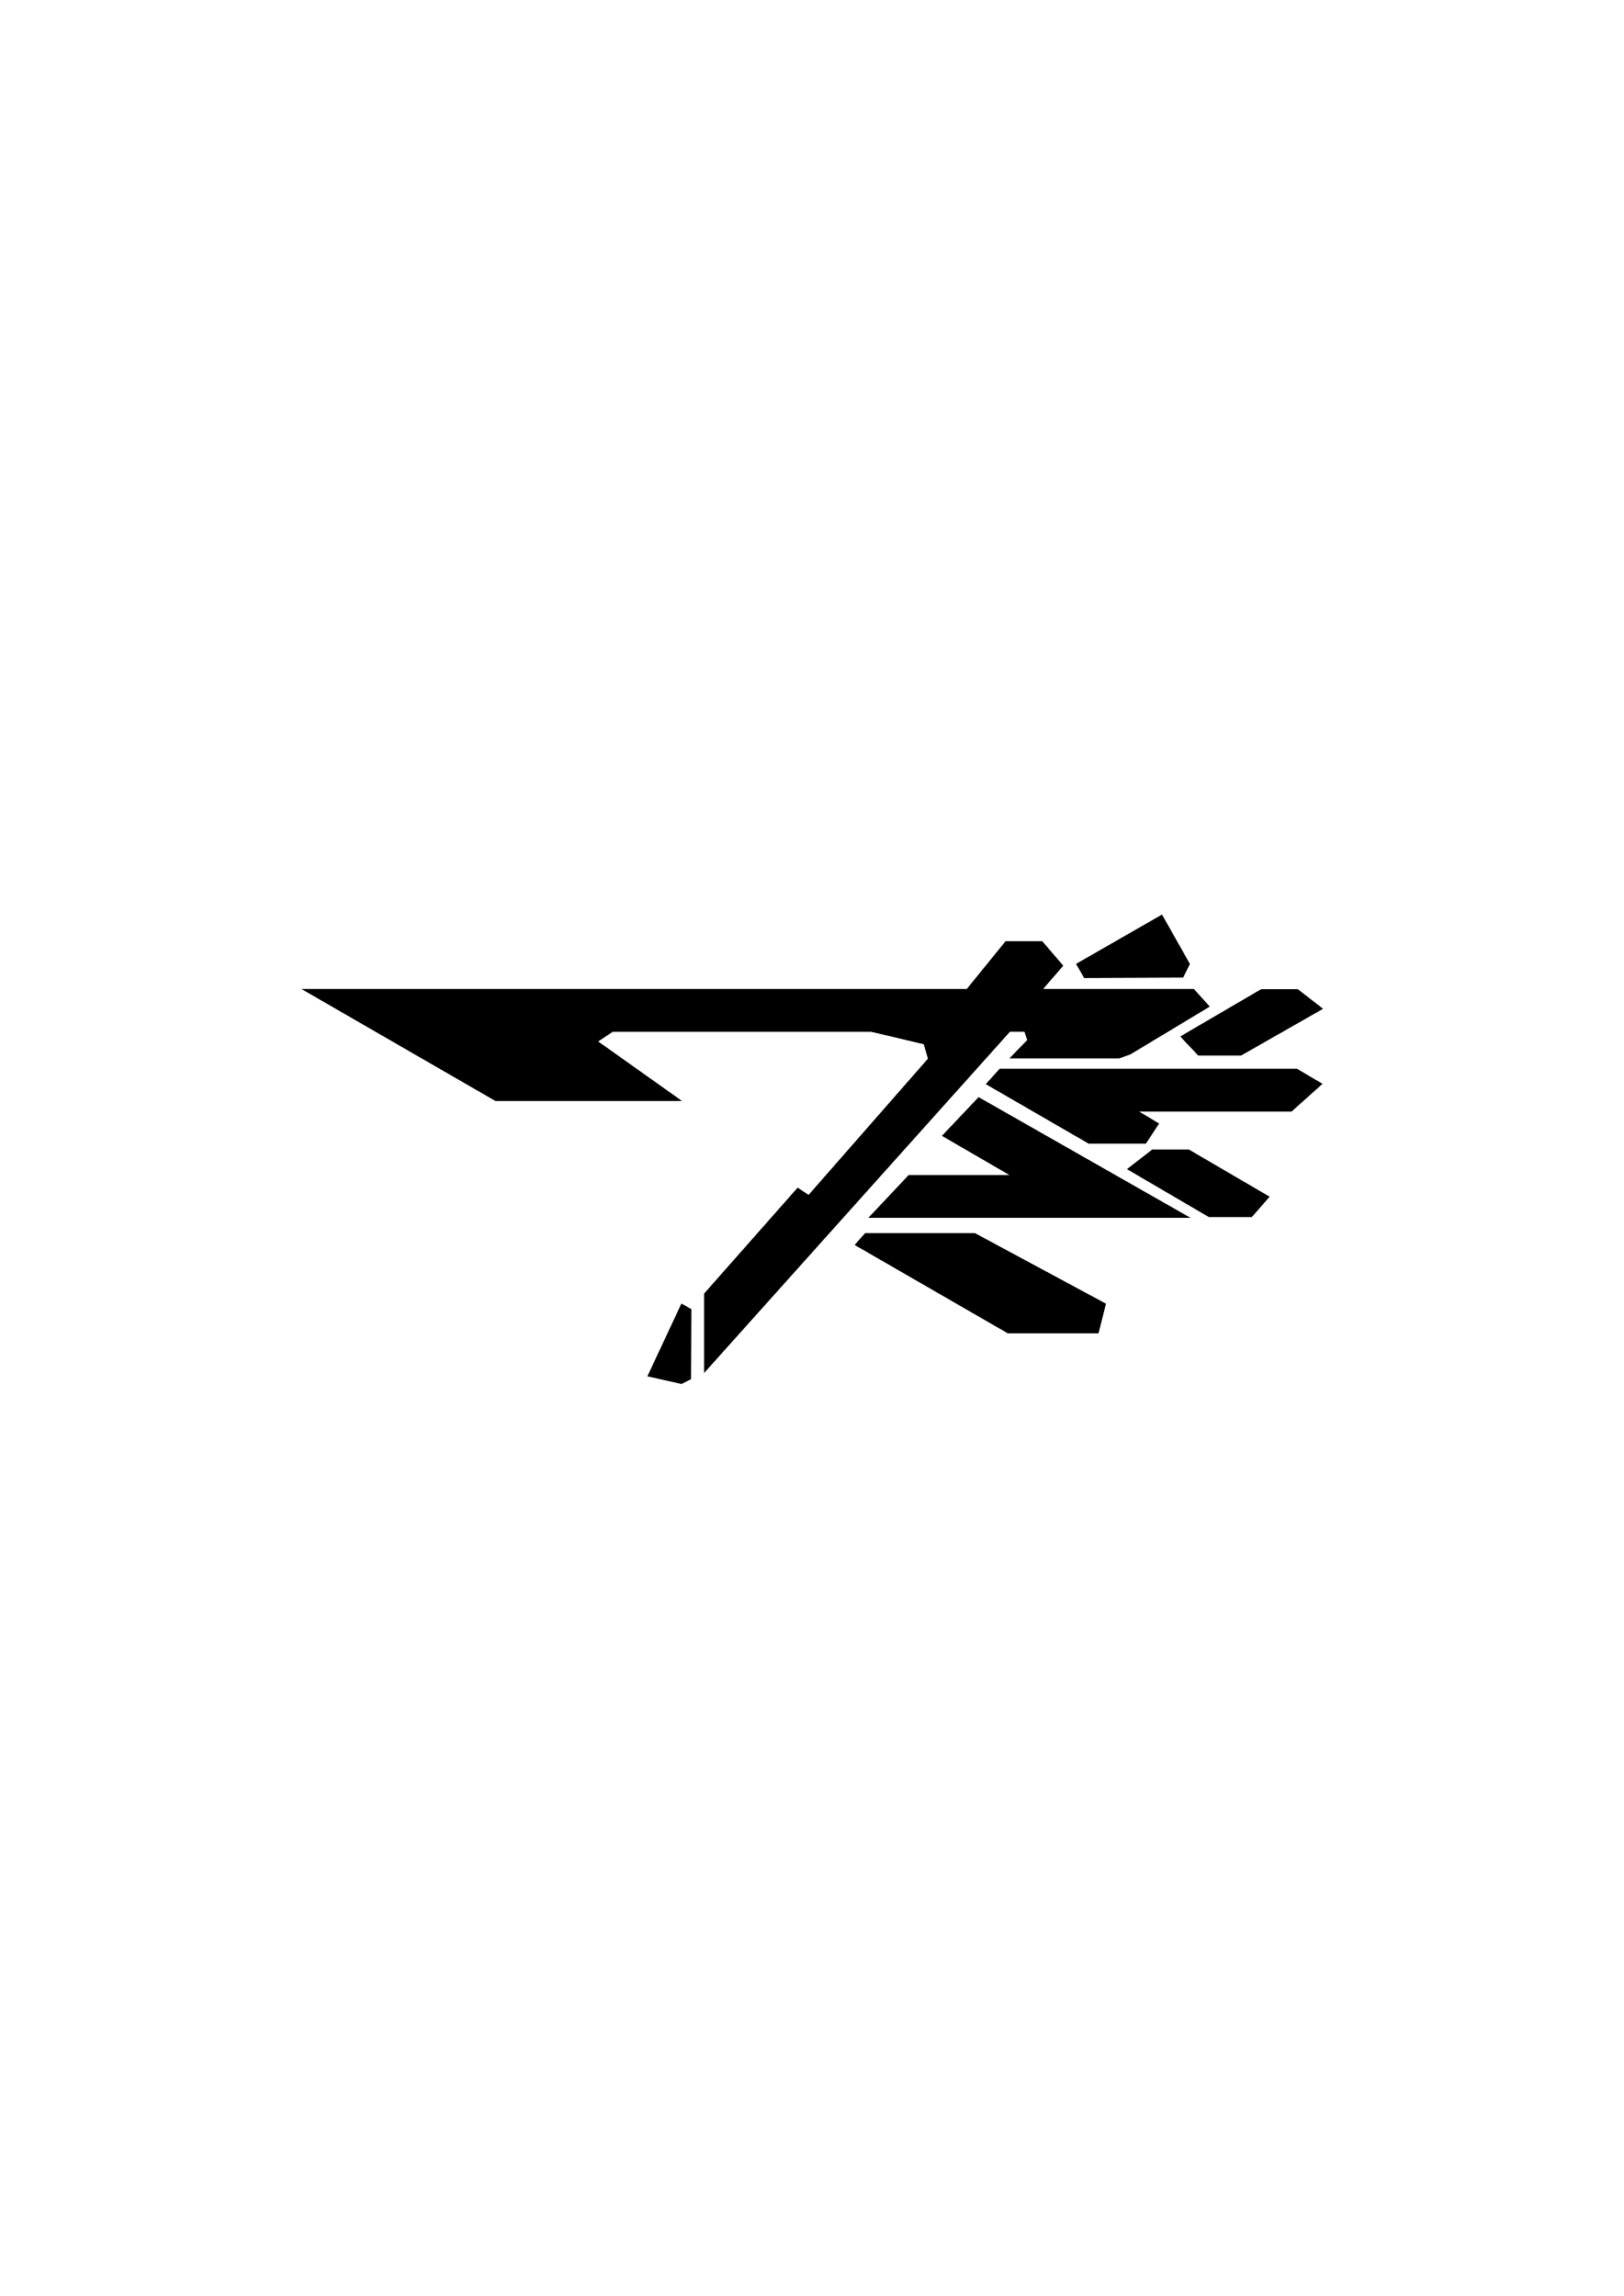
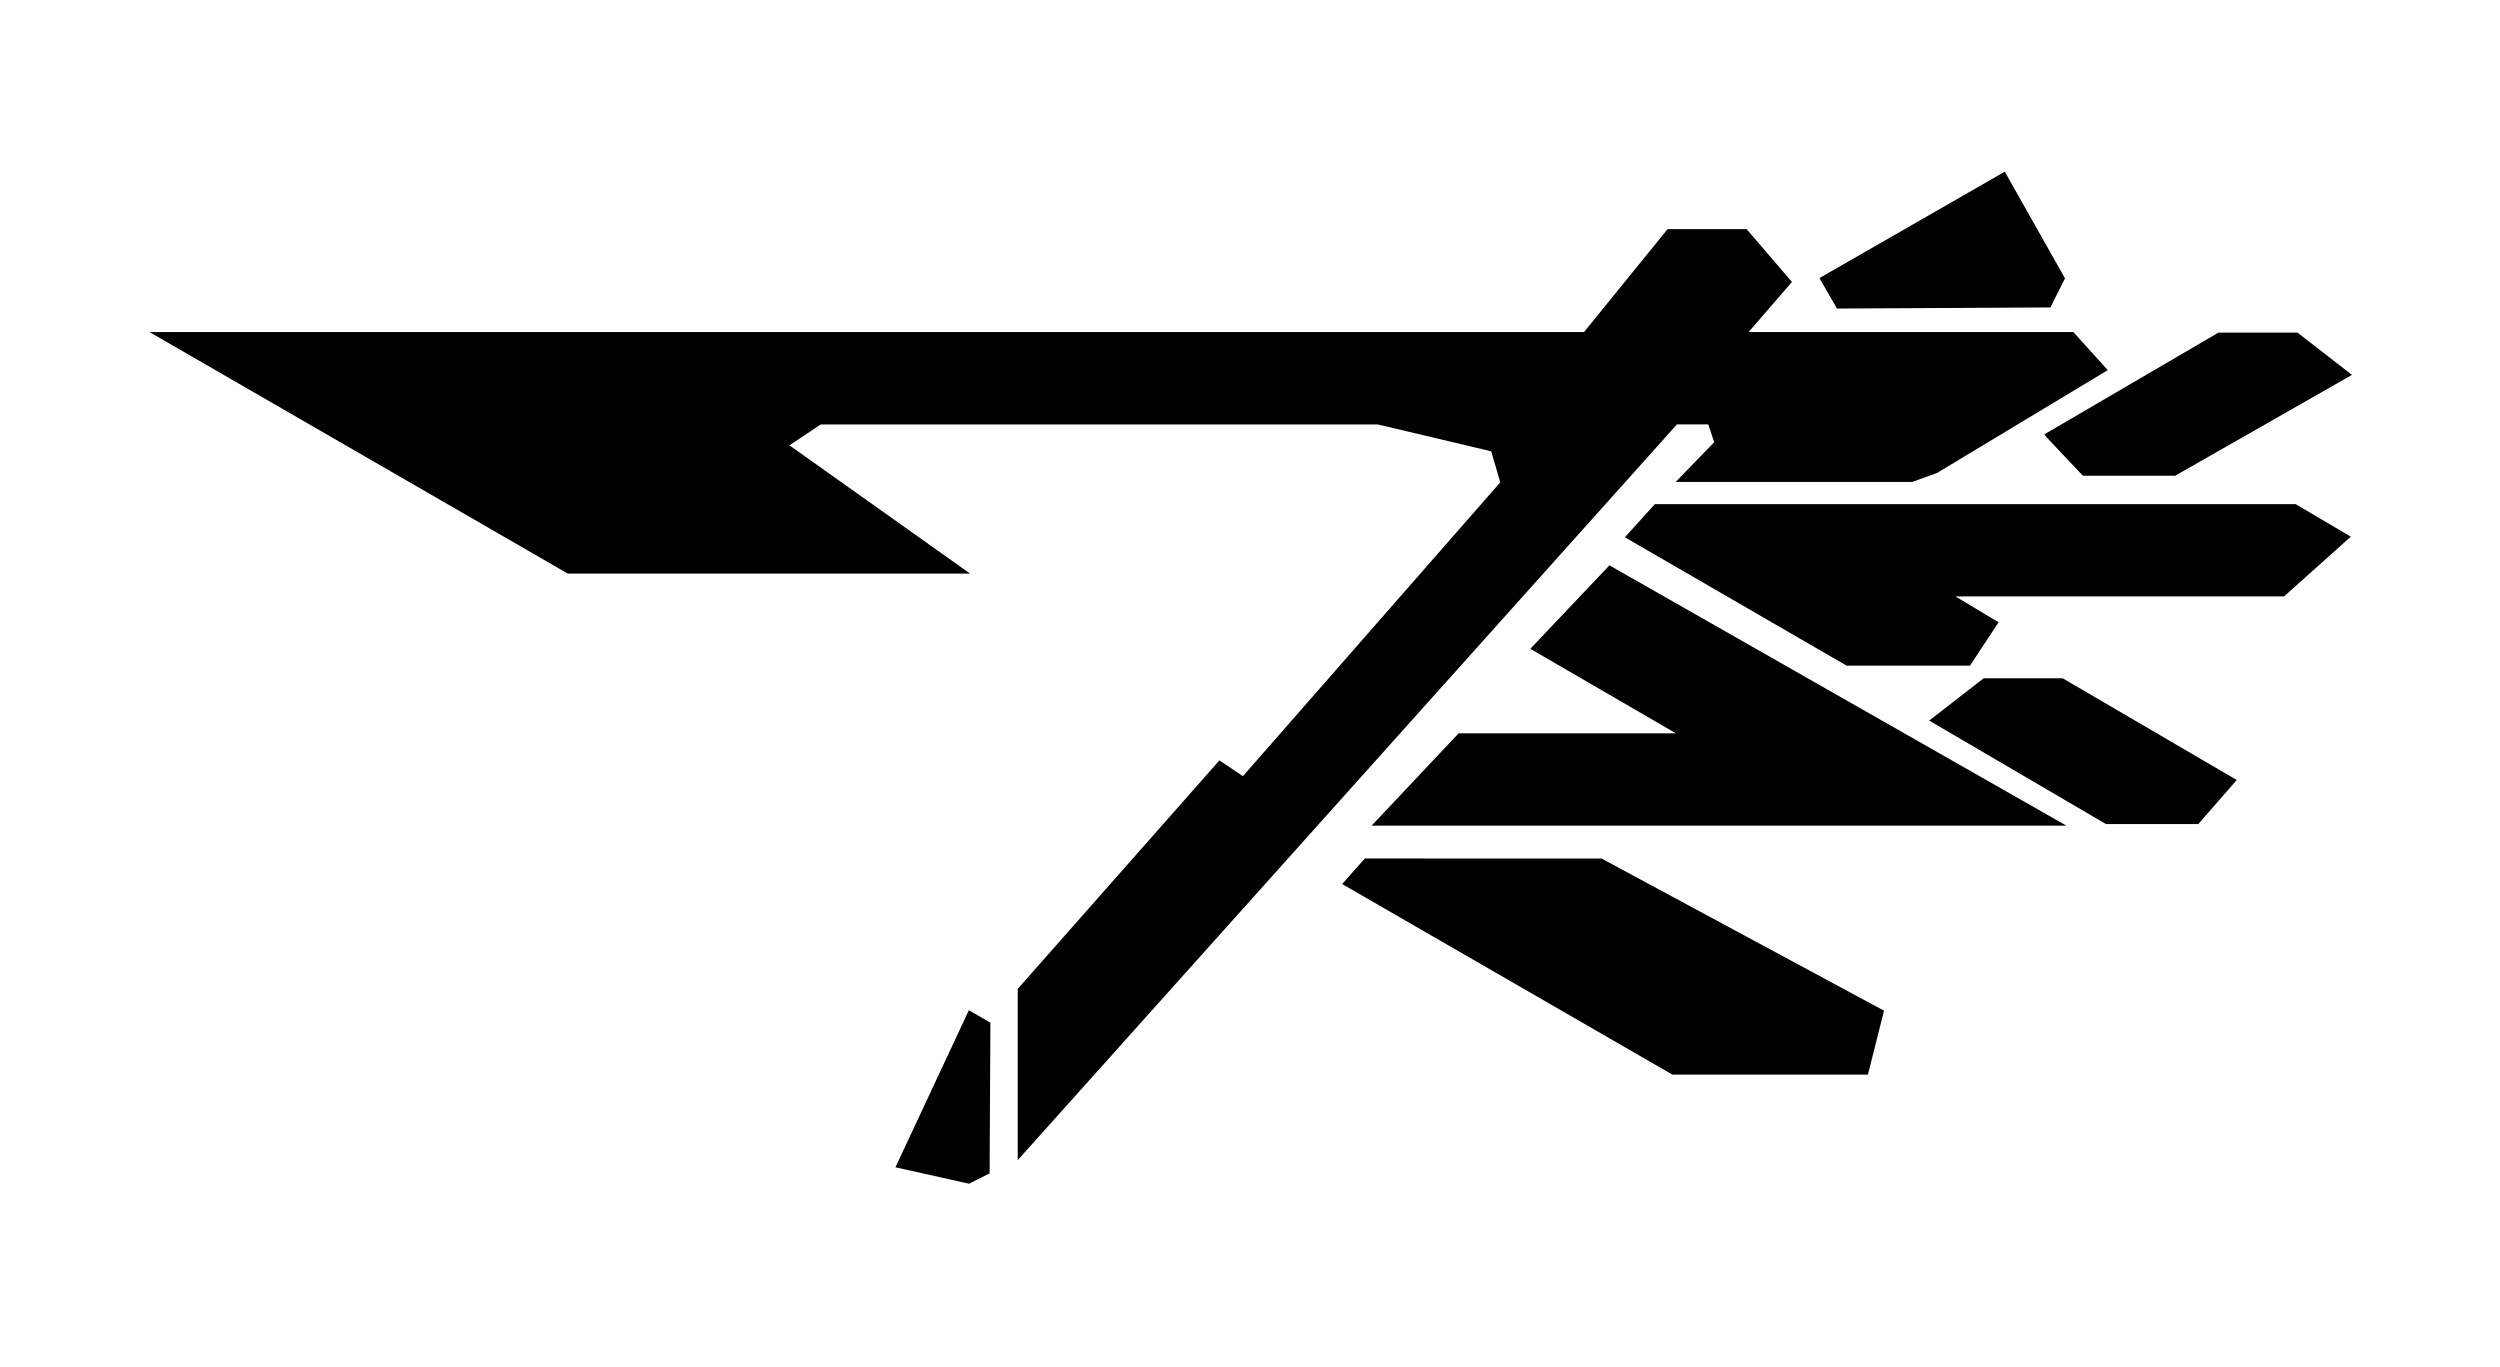
- <svg xmlns="http://www.w3.org/2000/svg" width="210mm" height="297mm" viewBox="0 0 210 297" version="1.1" id="svg1">
+ <svg xmlns="http://www.w3.org/2000/svg" width="150" height="82" viewBox="30 108 150 82" version="1.1" id="svg1">
  <defs id="defs1" />
  <g id="layer1">
    <g id="g1" transform="translate(3.029236,190.1305)">
      <g id="g2">
        <g id="g3">
          <rect style="fill:none;fill-opacity:1;stroke:none;stroke-width:2.514;stroke-dasharray:none;stroke-opacity:1" id="rect2725-7" width="149.369" height="75.025" x="27.286" y="-79.143" />
          <path d="m 136.137,-65.445 1.055,1.828 12.803,-0.067 0.875,-1.747 -3.612,-6.399 z" style="baseline-shift:baseline;display:inline;overflow:visible;fill:#000000;fill-opacity:1;stroke:none;stroke-width:0.665;stroke-dasharray:none;stroke-opacity:1;enable-background:accumulate;stop-color:#000000" id="path2726-3" />
          <path d="m 108.86,-30.621 -1.359,1.534 19.813,11.433 h 11.732 l 0.966,-3.836 -16.918,-9.112 0.006,-0.017 z" style="baseline-shift:baseline;display:inline;overflow:visible;fill:#000000;fill-opacity:1;stroke:none;stroke-width:0.665;stroke-dasharray:none;stroke-opacity:1;enable-background:accumulate;stop-color:#000000" id="path2727-7" />
          <path d="m 123.536,-48.211 -4.746,5.009 8.737,5.072 v 0 h 5e-5 v 0 h -13.04 l -5.218,5.538 h 41.684 z" style="baseline-shift:baseline;display:inline;overflow:visible;fill:#000000;fill-opacity:1;stroke:none;stroke-width:0.665;stroke-dasharray:none;stroke-opacity:1;enable-background:accumulate;stop-color:#000000" id="path2728-9" />
          <path d="m 126.263,-51.884 -1.8,1.992 13.311,7.703 h 7.396 l 1.715,-2.605 -2.588,-1.552 h 19.719 l 4.002,-3.585 -3.312,-1.953 z" style="baseline-shift:baseline;display:inline;overflow:visible;fill:#000000;fill-opacity:1;stroke:none;stroke-width:0.665;stroke-opacity:1;enable-background:accumulate;stop-color:#000000" id="path5" />
          <path d="m 149.773,-55.887 2.171,2.301 h 5.534 l 10.611,-6.051 -3.268,-2.537 h -4.743 l -10.443,6.103 z" style="baseline-shift:baseline;display:inline;overflow:visible;fill:#000000;fill-opacity:1;stroke:none;stroke-width:0.665;stroke-dasharray:none;stroke-opacity:1;enable-background:accumulate;stop-color:#000000" id="path2730-2" />
          <path d="m 158.866,-32.685 h -5.534 l -10.611,-6.211 3.269,-2.537 h 4.743 l 10.443,6.103 z" style="baseline-shift:baseline;display:inline;overflow:visible;fill:#000000;fill-opacity:1;stroke:none;stroke-width:0.665;stroke-dasharray:none;stroke-opacity:1;enable-background:accumulate;stop-color:#000000" id="path2731-3" />
          <path d="m 131.768,-68.382 h -4.743 l -5.014,6.176 H 35.942 l 25.098,14.492 h 24.137 l -10.838,-7.696 1.873,-1.253 h 33.427 l 1.807,0.426 4.997,1.186 0.544,1.861 -15.441,17.629 -1.411,-0.946 -12.1,13.708 v 10.275 l 39.553,-44.143 h 1.88 l 0.354,1.07 -2.311,2.383 h 14.195 l 1.492,-0.542 10.238,-6.167 -2.063,-2.283 -19.489,3.3e-4 2.604,-3.007 z" style="baseline-shift:baseline;display:inline;overflow:visible;fill:#000000;fill-opacity:1;stroke:none;stroke-width:0.665;stroke-dasharray:none;stroke-opacity:1;enable-background:accumulate;stop-color:#000000" id="path2732-9" />
          <path d="m 85.104,-21.517 1.291,0.746 -0.048,9.044 -1.234,0.619 -4.416,-0.986 z" style="baseline-shift:baseline;display:inline;overflow:visible;fill:#000000;fill-opacity:1;stroke:none;stroke-width:0.665;stroke-dasharray:none;stroke-opacity:1;enable-background:accumulate;stop-color:#000000" id="path2734-9" />
        </g>
      </g>
    </g>
  </g>
</svg>
